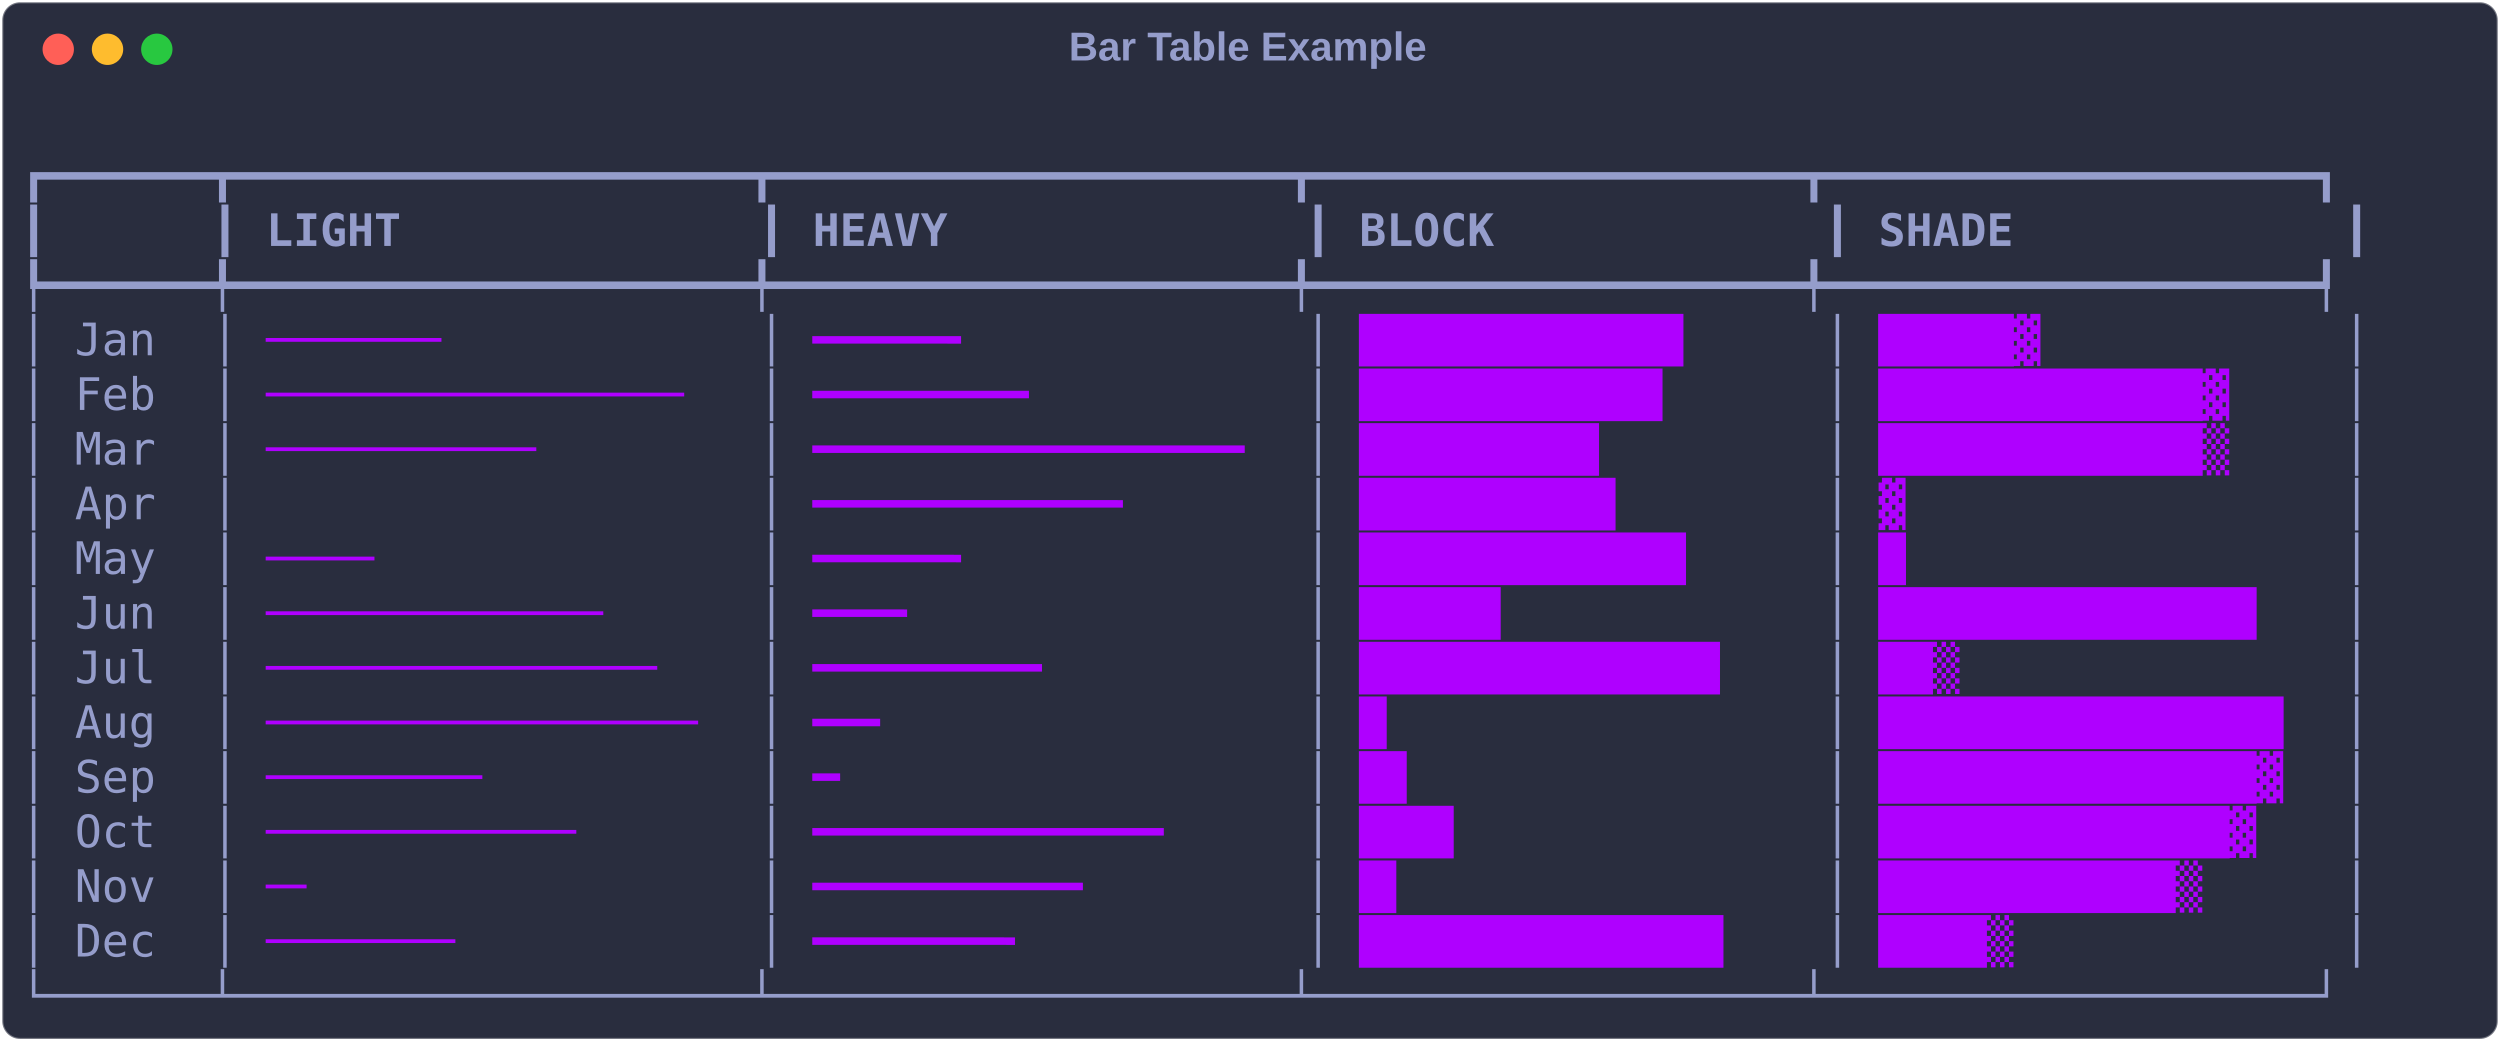
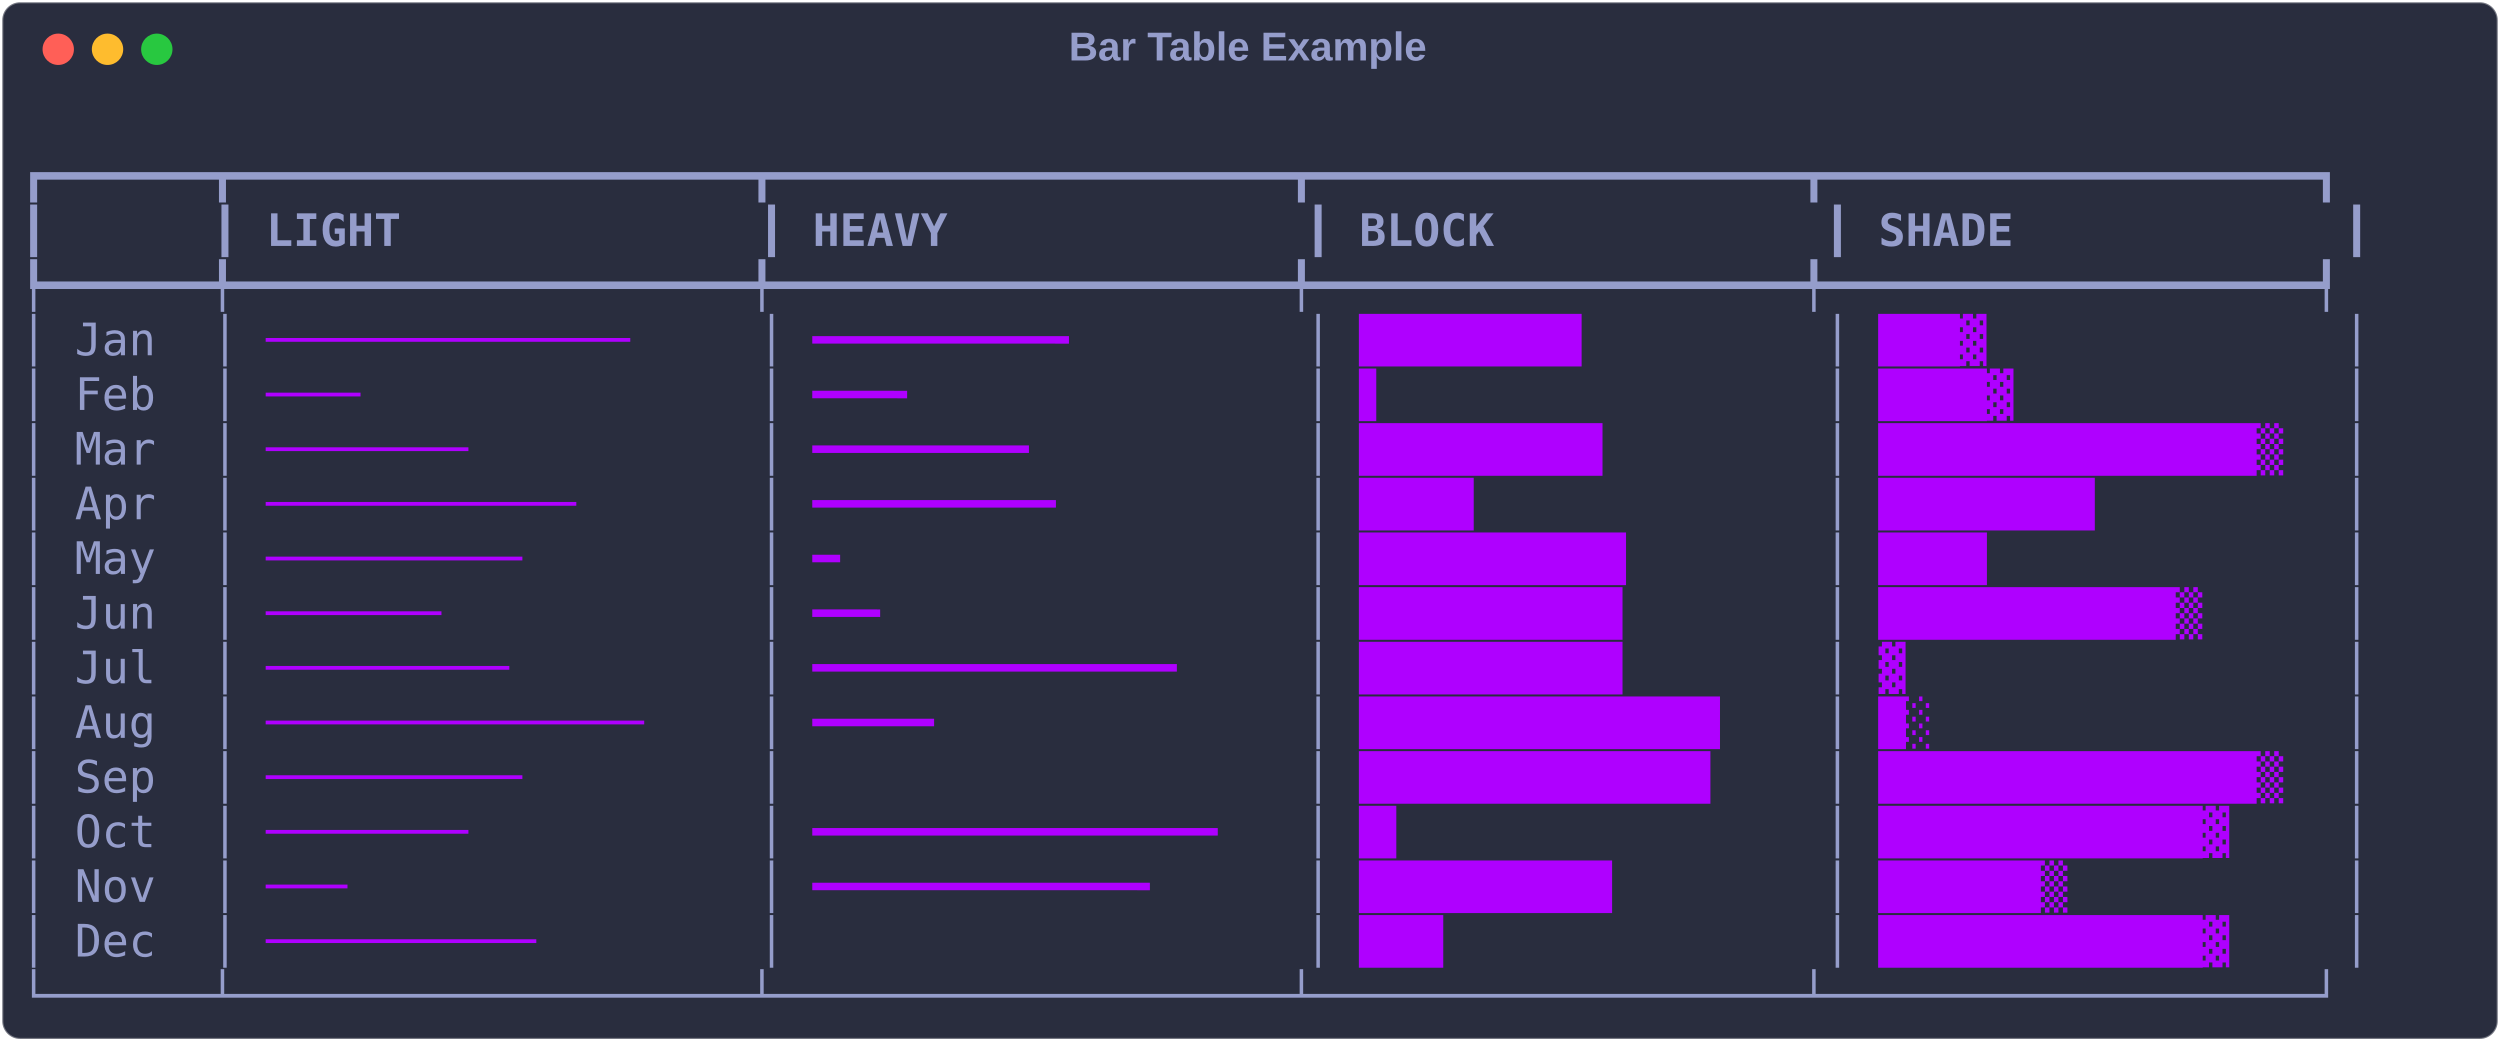
<svg xmlns="http://www.w3.org/2000/svg" class="rich-terminal" viewBox="0 0 1116 464.8">
  <style>

    @font-face {
        font-family: "Fira Code";
        src: local("FiraCode-Regular"),
                url("https://cdnjs.cloudflare.com/ajax/libs/firacode/6.2.0/woff2/FiraCode-Regular.woff2") format("woff2"),
                url("https://cdnjs.cloudflare.com/ajax/libs/firacode/6.2.0/woff/FiraCode-Regular.woff") format("woff");
        font-style: normal;
        font-weight: 400;
    }
    @font-face {
        font-family: "Fira Code";
        src: local("FiraCode-Bold"),
                url("https://cdnjs.cloudflare.com/ajax/libs/firacode/6.2.0/woff2/FiraCode-Bold.woff2") format("woff2"),
                url("https://cdnjs.cloudflare.com/ajax/libs/firacode/6.2.0/woff/FiraCode-Bold.woff") format("woff");
        font-style: bold;
        font-weight: 700;
    }

-     .terminal-1097266383-matrix {
+     .terminal-1810873680-matrix {
        font-family: Fira Code, monospace;
        font-size: 20px;
        line-height: 24.4px;
        font-variant-east-asian: full-width;
    }

-     .terminal-1097266383-title {
+     .terminal-1810873680-title {
        font-size: 18px;
        font-weight: bold;
        font-family: arial;
    }

-     .terminal-1097266383-r1 { fill: #959dcb }
- .terminal-1097266383-r2 { fill: #959dcb;font-weight: bold }
- .terminal-1097266383-r3 { fill: #af00ff }
+     .terminal-1810873680-r1 { fill: #959dcb }
+ .terminal-1810873680-r2 { fill: #959dcb;font-weight: bold }
+ .terminal-1810873680-r3 { fill: #af00ff }
    </style>
  <defs>
-     <clipPath id="terminal-1097266383-clip-terminal">
+     <clipPath id="terminal-1810873680-clip-terminal">
      <rect x="0" y="0" width="1097.0" height="413.8" />
    </clipPath>
-     <clipPath id="terminal-1097266383-line-0">
+     <clipPath id="terminal-1810873680-line-0">
      <rect x="0" y="1.5" width="1098" height="24.65" />
    </clipPath>
-     <clipPath id="terminal-1097266383-line-1">
+     <clipPath id="terminal-1810873680-line-1">
      <rect x="0" y="25.9" width="1098" height="24.65" />
    </clipPath>
-     <clipPath id="terminal-1097266383-line-2">
+     <clipPath id="terminal-1810873680-line-2">
      <rect x="0" y="50.3" width="1098" height="24.65" />
    </clipPath>
-     <clipPath id="terminal-1097266383-line-3">
+     <clipPath id="terminal-1810873680-line-3">
      <rect x="0" y="74.7" width="1098" height="24.65" />
    </clipPath>
-     <clipPath id="terminal-1097266383-line-4">
+     <clipPath id="terminal-1810873680-line-4">
      <rect x="0" y="99.1" width="1098" height="24.65" />
    </clipPath>
-     <clipPath id="terminal-1097266383-line-5">
+     <clipPath id="terminal-1810873680-line-5">
      <rect x="0" y="123.5" width="1098" height="24.65" />
    </clipPath>
-     <clipPath id="terminal-1097266383-line-6">
+     <clipPath id="terminal-1810873680-line-6">
      <rect x="0" y="147.9" width="1098" height="24.65" />
    </clipPath>
-     <clipPath id="terminal-1097266383-line-7">
+     <clipPath id="terminal-1810873680-line-7">
      <rect x="0" y="172.3" width="1098" height="24.65" />
    </clipPath>
-     <clipPath id="terminal-1097266383-line-8">
+     <clipPath id="terminal-1810873680-line-8">
      <rect x="0" y="196.7" width="1098" height="24.65" />
    </clipPath>
-     <clipPath id="terminal-1097266383-line-9">
+     <clipPath id="terminal-1810873680-line-9">
      <rect x="0" y="221.1" width="1098" height="24.65" />
    </clipPath>
-     <clipPath id="terminal-1097266383-line-10">
+     <clipPath id="terminal-1810873680-line-10">
      <rect x="0" y="245.5" width="1098" height="24.65" />
    </clipPath>
-     <clipPath id="terminal-1097266383-line-11">
+     <clipPath id="terminal-1810873680-line-11">
      <rect x="0" y="269.9" width="1098" height="24.65" />
    </clipPath>
-     <clipPath id="terminal-1097266383-line-12">
+     <clipPath id="terminal-1810873680-line-12">
      <rect x="0" y="294.3" width="1098" height="24.65" />
    </clipPath>
-     <clipPath id="terminal-1097266383-line-13">
+     <clipPath id="terminal-1810873680-line-13">
      <rect x="0" y="318.7" width="1098" height="24.65" />
    </clipPath>
-     <clipPath id="terminal-1097266383-line-14">
+     <clipPath id="terminal-1810873680-line-14">
      <rect x="0" y="343.1" width="1098" height="24.65" />
    </clipPath>
-     <clipPath id="terminal-1097266383-line-15">
+     <clipPath id="terminal-1810873680-line-15">
      <rect x="0" y="367.5" width="1098" height="24.65" />
    </clipPath>
  </defs>
  <rect fill="#292d3e" stroke="rgba(255,255,255,0.35)" stroke-width="1" x="1" y="1" width="1114" height="462.8" rx="8" />
-   <text class="terminal-1097266383-title" fill="#959dcb" text-anchor="middle" x="557" y="27">Bar Table Example</text>
+   <text class="terminal-1810873680-title" fill="#959dcb" text-anchor="middle" x="557" y="27">Bar Table Example</text>
  <g transform="translate(26,22)">
    <circle cx="0" cy="0" r="7" fill="#ff5f57" />
    <circle cx="22" cy="0" r="7" fill="#febc2e" />
    <circle cx="44" cy="0" r="7" fill="#28c840" />
  </g>
-   <g transform="translate(9, 41)" clip-path="url(#terminal-1097266383-clip-terminal)">
-     <g class="terminal-1097266383-matrix">
-       <text class="terminal-1097266383-r1" x="1098" y="20" textLength="12.2" clip-path="url(#terminal-1097266383-line-0)">
- </text>
-       <text class="terminal-1097266383-r1" x="0" y="44.4" textLength="1049.2" clip-path="url(#terminal-1097266383-line-1)">┏━━━━━━┳━━━━━━━━━━━━━━━━━━━┳━━━━━━━━━━━━━━━━━━━┳━━━━━━━━━━━━━━━━━━┳━━━━━━━━━━━━━━━━━━┓</text>
-       <text class="terminal-1097266383-r1" x="1098" y="44.4" textLength="12.2" clip-path="url(#terminal-1097266383-line-1)">
- </text>
-       <text class="terminal-1097266383-r1" x="0" y="68.8" textLength="12.2" clip-path="url(#terminal-1097266383-line-2)">┃</text>
-       <text class="terminal-1097266383-r1" x="85.4" y="68.8" textLength="12.2" clip-path="url(#terminal-1097266383-line-2)">┃</text>
-       <text class="terminal-1097266383-r2" x="109.8" y="68.8" textLength="207.4" clip-path="url(#terminal-1097266383-line-2)">LIGHT            </text>
-       <text class="terminal-1097266383-r1" x="329.4" y="68.8" textLength="12.2" clip-path="url(#terminal-1097266383-line-2)">┃</text>
-       <text class="terminal-1097266383-r2" x="353.8" y="68.8" textLength="207.4" clip-path="url(#terminal-1097266383-line-2)">HEAVY            </text>
-       <text class="terminal-1097266383-r1" x="573.4" y="68.8" textLength="12.2" clip-path="url(#terminal-1097266383-line-2)">┃</text>
-       <text class="terminal-1097266383-r2" x="597.8" y="68.8" textLength="195.2" clip-path="url(#terminal-1097266383-line-2)">BLOCK           </text>
-       <text class="terminal-1097266383-r1" x="805.2" y="68.8" textLength="12.2" clip-path="url(#terminal-1097266383-line-2)">┃</text>
-       <text class="terminal-1097266383-r2" x="829.6" y="68.8" textLength="195.2" clip-path="url(#terminal-1097266383-line-2)">SHADE           </text>
-       <text class="terminal-1097266383-r1" x="1037" y="68.8" textLength="12.2" clip-path="url(#terminal-1097266383-line-2)">┃</text>
-       <text class="terminal-1097266383-r1" x="1098" y="68.8" textLength="12.2" clip-path="url(#terminal-1097266383-line-2)">
- </text>
-       <text class="terminal-1097266383-r1" x="0" y="93.2" textLength="1049.2" clip-path="url(#terminal-1097266383-line-3)">┡━━━━━━╇━━━━━━━━━━━━━━━━━━━╇━━━━━━━━━━━━━━━━━━━╇━━━━━━━━━━━━━━━━━━╇━━━━━━━━━━━━━━━━━━┩</text>
-       <text class="terminal-1097266383-r1" x="1098" y="93.2" textLength="12.2" clip-path="url(#terminal-1097266383-line-3)">
- </text>
-       <text class="terminal-1097266383-r1" x="0" y="117.6" textLength="12.2" clip-path="url(#terminal-1097266383-line-4)">│</text>
-       <text class="terminal-1097266383-r1" x="24.4" y="117.6" textLength="48.8" clip-path="url(#terminal-1097266383-line-4)">Jan </text>
-       <text class="terminal-1097266383-r1" x="85.4" y="117.6" textLength="12.2" clip-path="url(#terminal-1097266383-line-4)">│</text>
-       <text class="terminal-1097266383-r3" x="109.8" y="117.6" textLength="195.2" clip-path="url(#terminal-1097266383-line-4)">──────╴         </text>
-       <text class="terminal-1097266383-r1" x="329.4" y="117.6" textLength="12.2" clip-path="url(#terminal-1097266383-line-4)">│</text>
-       <text class="terminal-1097266383-r3" x="353.8" y="117.6" textLength="195.2" clip-path="url(#terminal-1097266383-line-4)">━━━━━╸          </text>
-       <text class="terminal-1097266383-r1" x="573.4" y="117.6" textLength="12.2" clip-path="url(#terminal-1097266383-line-4)">│</text>
-       <text class="terminal-1097266383-r3" x="597.8" y="117.6" textLength="195.2" clip-path="url(#terminal-1097266383-line-4)">████████████    </text>
-       <text class="terminal-1097266383-r1" x="805.2" y="117.6" textLength="12.2" clip-path="url(#terminal-1097266383-line-4)">│</text>
-       <text class="terminal-1097266383-r3" x="829.6" y="117.6" textLength="195.2" clip-path="url(#terminal-1097266383-line-4)">█████▓          </text>
-       <text class="terminal-1097266383-r1" x="1037" y="117.6" textLength="12.2" clip-path="url(#terminal-1097266383-line-4)">│</text>
-       <text class="terminal-1097266383-r1" x="1098" y="117.6" textLength="12.2" clip-path="url(#terminal-1097266383-line-4)">
- </text>
-       <text class="terminal-1097266383-r1" x="0" y="142" textLength="12.2" clip-path="url(#terminal-1097266383-line-5)">│</text>
-       <text class="terminal-1097266383-r1" x="24.4" y="142" textLength="48.8" clip-path="url(#terminal-1097266383-line-5)">Feb </text>
-       <text class="terminal-1097266383-r1" x="85.4" y="142" textLength="12.2" clip-path="url(#terminal-1097266383-line-5)">│</text>
-       <text class="terminal-1097266383-r3" x="109.8" y="142" textLength="195.2" clip-path="url(#terminal-1097266383-line-5)">───────────────╴</text>
-       <text class="terminal-1097266383-r1" x="329.4" y="142" textLength="12.2" clip-path="url(#terminal-1097266383-line-5)">│</text>
-       <text class="terminal-1097266383-r3" x="353.8" y="142" textLength="195.2" clip-path="url(#terminal-1097266383-line-5)">━━━━━━━━        </text>
-       <text class="terminal-1097266383-r1" x="573.4" y="142" textLength="12.2" clip-path="url(#terminal-1097266383-line-5)">│</text>
-       <text class="terminal-1097266383-r3" x="597.8" y="142" textLength="195.2" clip-path="url(#terminal-1097266383-line-5)">███████████▎    </text>
-       <text class="terminal-1097266383-r1" x="805.2" y="142" textLength="12.2" clip-path="url(#terminal-1097266383-line-5)">│</text>
-       <text class="terminal-1097266383-r3" x="829.6" y="142" textLength="195.2" clip-path="url(#terminal-1097266383-line-5)">████████████▓   </text>
-       <text class="terminal-1097266383-r1" x="1037" y="142" textLength="12.2" clip-path="url(#terminal-1097266383-line-5)">│</text>
-       <text class="terminal-1097266383-r1" x="1098" y="142" textLength="12.2" clip-path="url(#terminal-1097266383-line-5)">
- </text>
-       <text class="terminal-1097266383-r1" x="0" y="166.4" textLength="12.2" clip-path="url(#terminal-1097266383-line-6)">│</text>
-       <text class="terminal-1097266383-r1" x="24.4" y="166.4" textLength="48.8" clip-path="url(#terminal-1097266383-line-6)">Mar </text>
-       <text class="terminal-1097266383-r1" x="85.4" y="166.4" textLength="12.2" clip-path="url(#terminal-1097266383-line-6)">│</text>
-       <text class="terminal-1097266383-r3" x="109.8" y="166.4" textLength="195.2" clip-path="url(#terminal-1097266383-line-6)">──────────      </text>
-       <text class="terminal-1097266383-r1" x="329.4" y="166.4" textLength="12.2" clip-path="url(#terminal-1097266383-line-6)">│</text>
-       <text class="terminal-1097266383-r3" x="353.8" y="166.4" textLength="195.2" clip-path="url(#terminal-1097266383-line-6)">━━━━━━━━━━━━━━━━</text>
-       <text class="terminal-1097266383-r1" x="573.4" y="166.4" textLength="12.2" clip-path="url(#terminal-1097266383-line-6)">│</text>
-       <text class="terminal-1097266383-r3" x="597.8" y="166.4" textLength="195.2" clip-path="url(#terminal-1097266383-line-6)">████████▉       </text>
-       <text class="terminal-1097266383-r1" x="805.2" y="166.4" textLength="12.2" clip-path="url(#terminal-1097266383-line-6)">│</text>
-       <text class="terminal-1097266383-r3" x="829.6" y="166.4" textLength="195.2" clip-path="url(#terminal-1097266383-line-6)">████████████▒   </text>
-       <text class="terminal-1097266383-r1" x="1037" y="166.4" textLength="12.2" clip-path="url(#terminal-1097266383-line-6)">│</text>
-       <text class="terminal-1097266383-r1" x="1098" y="166.4" textLength="12.2" clip-path="url(#terminal-1097266383-line-6)">
- </text>
-       <text class="terminal-1097266383-r1" x="0" y="190.8" textLength="12.2" clip-path="url(#terminal-1097266383-line-7)">│</text>
-       <text class="terminal-1097266383-r1" x="24.4" y="190.8" textLength="48.8" clip-path="url(#terminal-1097266383-line-7)">Apr </text>
-       <text class="terminal-1097266383-r1" x="85.4" y="190.8" textLength="12.2" clip-path="url(#terminal-1097266383-line-7)">│</text>
-       <text class="terminal-1097266383-r1" x="329.4" y="190.8" textLength="12.2" clip-path="url(#terminal-1097266383-line-7)">│</text>
-       <text class="terminal-1097266383-r3" x="353.8" y="190.8" textLength="195.2" clip-path="url(#terminal-1097266383-line-7)">━━━━━━━━━━━╸    </text>
-       <text class="terminal-1097266383-r1" x="573.4" y="190.8" textLength="12.2" clip-path="url(#terminal-1097266383-line-7)">│</text>
-       <text class="terminal-1097266383-r3" x="597.8" y="190.8" textLength="195.2" clip-path="url(#terminal-1097266383-line-7)">█████████▌      </text>
-       <text class="terminal-1097266383-r1" x="805.2" y="190.8" textLength="12.2" clip-path="url(#terminal-1097266383-line-7)">│</text>
-       <text class="terminal-1097266383-r3" x="829.6" y="190.8" textLength="195.2" clip-path="url(#terminal-1097266383-line-7)">▓               </text>
-       <text class="terminal-1097266383-r1" x="1037" y="190.8" textLength="12.2" clip-path="url(#terminal-1097266383-line-7)">│</text>
-       <text class="terminal-1097266383-r1" x="1098" y="190.8" textLength="12.2" clip-path="url(#terminal-1097266383-line-7)">
- </text>
-       <text class="terminal-1097266383-r1" x="0" y="215.2" textLength="12.2" clip-path="url(#terminal-1097266383-line-8)">│</text>
-       <text class="terminal-1097266383-r1" x="24.4" y="215.2" textLength="48.8" clip-path="url(#terminal-1097266383-line-8)">May </text>
-       <text class="terminal-1097266383-r1" x="85.4" y="215.2" textLength="12.2" clip-path="url(#terminal-1097266383-line-8)">│</text>
-       <text class="terminal-1097266383-r3" x="109.8" y="215.2" textLength="195.2" clip-path="url(#terminal-1097266383-line-8)">────            </text>
-       <text class="terminal-1097266383-r1" x="329.4" y="215.2" textLength="12.2" clip-path="url(#terminal-1097266383-line-8)">│</text>
-       <text class="terminal-1097266383-r3" x="353.8" y="215.2" textLength="195.2" clip-path="url(#terminal-1097266383-line-8)">━━━━━╸          </text>
-       <text class="terminal-1097266383-r1" x="573.4" y="215.2" textLength="12.2" clip-path="url(#terminal-1097266383-line-8)">│</text>
-       <text class="terminal-1097266383-r3" x="597.8" y="215.2" textLength="195.2" clip-path="url(#terminal-1097266383-line-8)">████████████▏   </text>
-       <text class="terminal-1097266383-r1" x="805.2" y="215.2" textLength="12.2" clip-path="url(#terminal-1097266383-line-8)">│</text>
-       <text class="terminal-1097266383-r3" x="829.6" y="215.2" textLength="195.2" clip-path="url(#terminal-1097266383-line-8)">█               </text>
-       <text class="terminal-1097266383-r1" x="1037" y="215.2" textLength="12.2" clip-path="url(#terminal-1097266383-line-8)">│</text>
-       <text class="terminal-1097266383-r1" x="1098" y="215.2" textLength="12.2" clip-path="url(#terminal-1097266383-line-8)">
- </text>
-       <text class="terminal-1097266383-r1" x="0" y="239.6" textLength="12.2" clip-path="url(#terminal-1097266383-line-9)">│</text>
-       <text class="terminal-1097266383-r1" x="24.4" y="239.6" textLength="48.8" clip-path="url(#terminal-1097266383-line-9)">Jun </text>
-       <text class="terminal-1097266383-r1" x="85.4" y="239.6" textLength="12.2" clip-path="url(#terminal-1097266383-line-9)">│</text>
-       <text class="terminal-1097266383-r3" x="109.8" y="239.6" textLength="195.2" clip-path="url(#terminal-1097266383-line-9)">────────────╴   </text>
-       <text class="terminal-1097266383-r1" x="329.4" y="239.6" textLength="12.2" clip-path="url(#terminal-1097266383-line-9)">│</text>
-       <text class="terminal-1097266383-r3" x="353.8" y="239.6" textLength="195.2" clip-path="url(#terminal-1097266383-line-9)">━━━╸            </text>
-       <text class="terminal-1097266383-r1" x="573.4" y="239.6" textLength="12.2" clip-path="url(#terminal-1097266383-line-9)">│</text>
-       <text class="terminal-1097266383-r3" x="597.8" y="239.6" textLength="195.2" clip-path="url(#terminal-1097266383-line-9)">█████▎          </text>
-       <text class="terminal-1097266383-r1" x="805.2" y="239.6" textLength="12.2" clip-path="url(#terminal-1097266383-line-9)">│</text>
-       <text class="terminal-1097266383-r3" x="829.6" y="239.6" textLength="195.2" clip-path="url(#terminal-1097266383-line-9)">██████████████  </text>
-       <text class="terminal-1097266383-r1" x="1037" y="239.6" textLength="12.2" clip-path="url(#terminal-1097266383-line-9)">│</text>
-       <text class="terminal-1097266383-r1" x="1098" y="239.6" textLength="12.2" clip-path="url(#terminal-1097266383-line-9)">
- </text>
-       <text class="terminal-1097266383-r1" x="0" y="264" textLength="12.2" clip-path="url(#terminal-1097266383-line-10)">│</text>
-       <text class="terminal-1097266383-r1" x="24.4" y="264" textLength="48.8" clip-path="url(#terminal-1097266383-line-10)">Jul </text>
-       <text class="terminal-1097266383-r1" x="85.4" y="264" textLength="12.2" clip-path="url(#terminal-1097266383-line-10)">│</text>
-       <text class="terminal-1097266383-r3" x="109.8" y="264" textLength="195.2" clip-path="url(#terminal-1097266383-line-10)">──────────────╴ </text>
-       <text class="terminal-1097266383-r1" x="329.4" y="264" textLength="12.2" clip-path="url(#terminal-1097266383-line-10)">│</text>
-       <text class="terminal-1097266383-r3" x="353.8" y="264" textLength="195.2" clip-path="url(#terminal-1097266383-line-10)">━━━━━━━━╸       </text>
-       <text class="terminal-1097266383-r1" x="573.4" y="264" textLength="12.2" clip-path="url(#terminal-1097266383-line-10)">│</text>
-       <text class="terminal-1097266383-r3" x="597.8" y="264" textLength="195.2" clip-path="url(#terminal-1097266383-line-10)">█████████████▍  </text>
-       <text class="terminal-1097266383-r1" x="805.2" y="264" textLength="12.2" clip-path="url(#terminal-1097266383-line-10)">│</text>
-       <text class="terminal-1097266383-r3" x="829.6" y="264" textLength="195.2" clip-path="url(#terminal-1097266383-line-10)">██▒             </text>
-       <text class="terminal-1097266383-r1" x="1037" y="264" textLength="12.2" clip-path="url(#terminal-1097266383-line-10)">│</text>
-       <text class="terminal-1097266383-r1" x="1098" y="264" textLength="12.2" clip-path="url(#terminal-1097266383-line-10)">
- </text>
-       <text class="terminal-1097266383-r1" x="0" y="288.4" textLength="12.2" clip-path="url(#terminal-1097266383-line-11)">│</text>
-       <text class="terminal-1097266383-r1" x="24.4" y="288.4" textLength="48.8" clip-path="url(#terminal-1097266383-line-11)">Aug </text>
-       <text class="terminal-1097266383-r1" x="85.4" y="288.4" textLength="12.2" clip-path="url(#terminal-1097266383-line-11)">│</text>
-       <text class="terminal-1097266383-r3" x="109.8" y="288.4" textLength="195.2" clip-path="url(#terminal-1097266383-line-11)">────────────────</text>
-       <text class="terminal-1097266383-r1" x="329.4" y="288.4" textLength="12.2" clip-path="url(#terminal-1097266383-line-11)">│</text>
-       <text class="terminal-1097266383-r3" x="353.8" y="288.4" textLength="195.2" clip-path="url(#terminal-1097266383-line-11)">━━╸             </text>
-       <text class="terminal-1097266383-r1" x="573.4" y="288.4" textLength="12.2" clip-path="url(#terminal-1097266383-line-11)">│</text>
-       <text class="terminal-1097266383-r3" x="597.8" y="288.4" textLength="195.2" clip-path="url(#terminal-1097266383-line-11)">█               </text>
-       <text class="terminal-1097266383-r1" x="805.2" y="288.4" textLength="12.2" clip-path="url(#terminal-1097266383-line-11)">│</text>
-       <text class="terminal-1097266383-r3" x="829.6" y="288.4" textLength="195.2" clip-path="url(#terminal-1097266383-line-11)">███████████████ </text>
-       <text class="terminal-1097266383-r1" x="1037" y="288.4" textLength="12.2" clip-path="url(#terminal-1097266383-line-11)">│</text>
-       <text class="terminal-1097266383-r1" x="1098" y="288.4" textLength="12.2" clip-path="url(#terminal-1097266383-line-11)">
- </text>
-       <text class="terminal-1097266383-r1" x="0" y="312.8" textLength="12.2" clip-path="url(#terminal-1097266383-line-12)">│</text>
-       <text class="terminal-1097266383-r1" x="24.4" y="312.8" textLength="48.8" clip-path="url(#terminal-1097266383-line-12)">Sep </text>
-       <text class="terminal-1097266383-r1" x="85.4" y="312.8" textLength="12.2" clip-path="url(#terminal-1097266383-line-12)">│</text>
-       <text class="terminal-1097266383-r3" x="109.8" y="312.8" textLength="195.2" clip-path="url(#terminal-1097266383-line-12)">────────        </text>
-       <text class="terminal-1097266383-r1" x="329.4" y="312.8" textLength="12.2" clip-path="url(#terminal-1097266383-line-12)">│</text>
-       <text class="terminal-1097266383-r3" x="353.8" y="312.8" textLength="195.2" clip-path="url(#terminal-1097266383-line-12)">━               </text>
-       <text class="terminal-1097266383-r1" x="573.4" y="312.8" textLength="12.2" clip-path="url(#terminal-1097266383-line-12)">│</text>
-       <text class="terminal-1097266383-r3" x="597.8" y="312.8" textLength="195.2" clip-path="url(#terminal-1097266383-line-12)">█▊              </text>
-       <text class="terminal-1097266383-r1" x="805.2" y="312.8" textLength="12.2" clip-path="url(#terminal-1097266383-line-12)">│</text>
-       <text class="terminal-1097266383-r3" x="829.6" y="312.8" textLength="195.2" clip-path="url(#terminal-1097266383-line-12)">██████████████▓ </text>
-       <text class="terminal-1097266383-r1" x="1037" y="312.8" textLength="12.2" clip-path="url(#terminal-1097266383-line-12)">│</text>
-       <text class="terminal-1097266383-r1" x="1098" y="312.8" textLength="12.2" clip-path="url(#terminal-1097266383-line-12)">
- </text>
-       <text class="terminal-1097266383-r1" x="0" y="337.2" textLength="12.2" clip-path="url(#terminal-1097266383-line-13)">│</text>
-       <text class="terminal-1097266383-r1" x="24.4" y="337.2" textLength="48.8" clip-path="url(#terminal-1097266383-line-13)">Oct </text>
-       <text class="terminal-1097266383-r1" x="85.4" y="337.2" textLength="12.2" clip-path="url(#terminal-1097266383-line-13)">│</text>
-       <text class="terminal-1097266383-r3" x="109.8" y="337.2" textLength="195.2" clip-path="url(#terminal-1097266383-line-13)">───────────╴    </text>
-       <text class="terminal-1097266383-r1" x="329.4" y="337.2" textLength="12.2" clip-path="url(#terminal-1097266383-line-13)">│</text>
-       <text class="terminal-1097266383-r3" x="353.8" y="337.2" textLength="195.2" clip-path="url(#terminal-1097266383-line-13)">━━━━━━━━━━━━━   </text>
-       <text class="terminal-1097266383-r1" x="573.4" y="337.2" textLength="12.2" clip-path="url(#terminal-1097266383-line-13)">│</text>
-       <text class="terminal-1097266383-r3" x="597.8" y="337.2" textLength="195.2" clip-path="url(#terminal-1097266383-line-13)">███▌            </text>
-       <text class="terminal-1097266383-r1" x="805.2" y="337.2" textLength="12.2" clip-path="url(#terminal-1097266383-line-13)">│</text>
-       <text class="terminal-1097266383-r3" x="829.6" y="337.2" textLength="195.2" clip-path="url(#terminal-1097266383-line-13)">█████████████▓  </text>
-       <text class="terminal-1097266383-r1" x="1037" y="337.2" textLength="12.2" clip-path="url(#terminal-1097266383-line-13)">│</text>
-       <text class="terminal-1097266383-r1" x="1098" y="337.2" textLength="12.2" clip-path="url(#terminal-1097266383-line-13)">
- </text>
-       <text class="terminal-1097266383-r1" x="0" y="361.6" textLength="12.2" clip-path="url(#terminal-1097266383-line-14)">│</text>
-       <text class="terminal-1097266383-r1" x="24.4" y="361.6" textLength="48.8" clip-path="url(#terminal-1097266383-line-14)">Nov </text>
-       <text class="terminal-1097266383-r1" x="85.4" y="361.6" textLength="12.2" clip-path="url(#terminal-1097266383-line-14)">│</text>
-       <text class="terminal-1097266383-r3" x="109.8" y="361.6" textLength="195.2" clip-path="url(#terminal-1097266383-line-14)">─╴              </text>
-       <text class="terminal-1097266383-r1" x="329.4" y="361.6" textLength="12.2" clip-path="url(#terminal-1097266383-line-14)">│</text>
-       <text class="terminal-1097266383-r3" x="353.8" y="361.6" textLength="195.2" clip-path="url(#terminal-1097266383-line-14)">━━━━━━━━━━      </text>
-       <text class="terminal-1097266383-r1" x="573.4" y="361.6" textLength="12.2" clip-path="url(#terminal-1097266383-line-14)">│</text>
-       <text class="terminal-1097266383-r3" x="597.8" y="361.6" textLength="195.2" clip-path="url(#terminal-1097266383-line-14)">█▍              </text>
-       <text class="terminal-1097266383-r1" x="805.2" y="361.6" textLength="12.2" clip-path="url(#terminal-1097266383-line-14)">│</text>
-       <text class="terminal-1097266383-r3" x="829.6" y="361.6" textLength="195.2" clip-path="url(#terminal-1097266383-line-14)">███████████▒    </text>
-       <text class="terminal-1097266383-r1" x="1037" y="361.6" textLength="12.2" clip-path="url(#terminal-1097266383-line-14)">│</text>
-       <text class="terminal-1097266383-r1" x="1098" y="361.6" textLength="12.2" clip-path="url(#terminal-1097266383-line-14)">
- </text>
-       <text class="terminal-1097266383-r1" x="0" y="386" textLength="12.2" clip-path="url(#terminal-1097266383-line-15)">│</text>
-       <text class="terminal-1097266383-r1" x="24.4" y="386" textLength="48.8" clip-path="url(#terminal-1097266383-line-15)">Dec </text>
-       <text class="terminal-1097266383-r1" x="85.4" y="386" textLength="12.2" clip-path="url(#terminal-1097266383-line-15)">│</text>
-       <text class="terminal-1097266383-r3" x="109.8" y="386" textLength="195.2" clip-path="url(#terminal-1097266383-line-15)">───────         </text>
-       <text class="terminal-1097266383-r1" x="329.4" y="386" textLength="12.2" clip-path="url(#terminal-1097266383-line-15)">│</text>
-       <text class="terminal-1097266383-r3" x="353.8" y="386" textLength="195.2" clip-path="url(#terminal-1097266383-line-15)">━━━━━━━╸        </text>
-       <text class="terminal-1097266383-r1" x="573.4" y="386" textLength="12.2" clip-path="url(#terminal-1097266383-line-15)">│</text>
-       <text class="terminal-1097266383-r3" x="597.8" y="386" textLength="195.2" clip-path="url(#terminal-1097266383-line-15)">█████████████▌  </text>
-       <text class="terminal-1097266383-r1" x="805.2" y="386" textLength="12.2" clip-path="url(#terminal-1097266383-line-15)">│</text>
-       <text class="terminal-1097266383-r3" x="829.6" y="386" textLength="195.2" clip-path="url(#terminal-1097266383-line-15)">████▒           </text>
-       <text class="terminal-1097266383-r1" x="1037" y="386" textLength="12.2" clip-path="url(#terminal-1097266383-line-15)">│</text>
-       <text class="terminal-1097266383-r1" x="1098" y="386" textLength="12.2" clip-path="url(#terminal-1097266383-line-15)">
- </text>
-       <text class="terminal-1097266383-r1" x="0" y="410.4" textLength="1049.2" clip-path="url(#terminal-1097266383-line-16)">└──────┴───────────────────┴───────────────────┴──────────────────┴──────────────────┘</text>
-       <text class="terminal-1097266383-r1" x="1098" y="410.4" textLength="12.2" clip-path="url(#terminal-1097266383-line-16)">
+   <g transform="translate(9, 41)" clip-path="url(#terminal-1810873680-clip-terminal)">
+     <g class="terminal-1810873680-matrix">
+       <text class="terminal-1810873680-r1" x="1098" y="20" textLength="12.2" clip-path="url(#terminal-1810873680-line-0)">
+ </text>
+       <text class="terminal-1810873680-r1" x="0" y="44.4" textLength="1049.2" clip-path="url(#terminal-1810873680-line-1)">┏━━━━━━┳━━━━━━━━━━━━━━━━━━━┳━━━━━━━━━━━━━━━━━━━┳━━━━━━━━━━━━━━━━━━┳━━━━━━━━━━━━━━━━━━┓</text>
+       <text class="terminal-1810873680-r1" x="1098" y="44.4" textLength="12.2" clip-path="url(#terminal-1810873680-line-1)">
+ </text>
+       <text class="terminal-1810873680-r1" x="0" y="68.8" textLength="12.2" clip-path="url(#terminal-1810873680-line-2)">┃</text>
+       <text class="terminal-1810873680-r1" x="85.4" y="68.8" textLength="12.2" clip-path="url(#terminal-1810873680-line-2)">┃</text>
+       <text class="terminal-1810873680-r2" x="109.8" y="68.8" textLength="207.4" clip-path="url(#terminal-1810873680-line-2)">LIGHT            </text>
+       <text class="terminal-1810873680-r1" x="329.4" y="68.8" textLength="12.2" clip-path="url(#terminal-1810873680-line-2)">┃</text>
+       <text class="terminal-1810873680-r2" x="353.8" y="68.8" textLength="207.4" clip-path="url(#terminal-1810873680-line-2)">HEAVY            </text>
+       <text class="terminal-1810873680-r1" x="573.4" y="68.8" textLength="12.2" clip-path="url(#terminal-1810873680-line-2)">┃</text>
+       <text class="terminal-1810873680-r2" x="597.8" y="68.8" textLength="195.2" clip-path="url(#terminal-1810873680-line-2)">BLOCK           </text>
+       <text class="terminal-1810873680-r1" x="805.2" y="68.8" textLength="12.2" clip-path="url(#terminal-1810873680-line-2)">┃</text>
+       <text class="terminal-1810873680-r2" x="829.6" y="68.8" textLength="195.2" clip-path="url(#terminal-1810873680-line-2)">SHADE           </text>
+       <text class="terminal-1810873680-r1" x="1037" y="68.8" textLength="12.2" clip-path="url(#terminal-1810873680-line-2)">┃</text>
+       <text class="terminal-1810873680-r1" x="1098" y="68.8" textLength="12.2" clip-path="url(#terminal-1810873680-line-2)">
+ </text>
+       <text class="terminal-1810873680-r1" x="0" y="93.2" textLength="1049.2" clip-path="url(#terminal-1810873680-line-3)">┡━━━━━━╇━━━━━━━━━━━━━━━━━━━╇━━━━━━━━━━━━━━━━━━━╇━━━━━━━━━━━━━━━━━━╇━━━━━━━━━━━━━━━━━━┩</text>
+       <text class="terminal-1810873680-r1" x="1098" y="93.2" textLength="12.2" clip-path="url(#terminal-1810873680-line-3)">
+ </text>
+       <text class="terminal-1810873680-r1" x="0" y="117.6" textLength="12.2" clip-path="url(#terminal-1810873680-line-4)">│</text>
+       <text class="terminal-1810873680-r1" x="24.4" y="117.6" textLength="48.8" clip-path="url(#terminal-1810873680-line-4)">Jan </text>
+       <text class="terminal-1810873680-r1" x="85.4" y="117.6" textLength="12.2" clip-path="url(#terminal-1810873680-line-4)">│</text>
+       <text class="terminal-1810873680-r3" x="109.8" y="117.6" textLength="195.2" clip-path="url(#terminal-1810873680-line-4)">─────────────╴  </text>
+       <text class="terminal-1810873680-r1" x="329.4" y="117.6" textLength="12.2" clip-path="url(#terminal-1810873680-line-4)">│</text>
+       <text class="terminal-1810873680-r3" x="353.8" y="117.6" textLength="195.2" clip-path="url(#terminal-1810873680-line-4)">━━━━━━━━━╸      </text>
+       <text class="terminal-1810873680-r1" x="573.4" y="117.6" textLength="12.2" clip-path="url(#terminal-1810873680-line-4)">│</text>
+       <text class="terminal-1810873680-r3" x="597.8" y="117.6" textLength="195.2" clip-path="url(#terminal-1810873680-line-4)">████████▎       </text>
+       <text class="terminal-1810873680-r1" x="805.2" y="117.6" textLength="12.2" clip-path="url(#terminal-1810873680-line-4)">│</text>
+       <text class="terminal-1810873680-r3" x="829.6" y="117.6" textLength="195.2" clip-path="url(#terminal-1810873680-line-4)">███▓            </text>
+       <text class="terminal-1810873680-r1" x="1037" y="117.6" textLength="12.2" clip-path="url(#terminal-1810873680-line-4)">│</text>
+       <text class="terminal-1810873680-r1" x="1098" y="117.6" textLength="12.2" clip-path="url(#terminal-1810873680-line-4)">
+ </text>
+       <text class="terminal-1810873680-r1" x="0" y="142" textLength="12.2" clip-path="url(#terminal-1810873680-line-5)">│</text>
+       <text class="terminal-1810873680-r1" x="24.4" y="142" textLength="48.8" clip-path="url(#terminal-1810873680-line-5)">Feb </text>
+       <text class="terminal-1810873680-r1" x="85.4" y="142" textLength="12.2" clip-path="url(#terminal-1810873680-line-5)">│</text>
+       <text class="terminal-1810873680-r3" x="109.8" y="142" textLength="195.2" clip-path="url(#terminal-1810873680-line-5)">───╴            </text>
+       <text class="terminal-1810873680-r1" x="329.4" y="142" textLength="12.2" clip-path="url(#terminal-1810873680-line-5)">│</text>
+       <text class="terminal-1810873680-r3" x="353.8" y="142" textLength="195.2" clip-path="url(#terminal-1810873680-line-5)">━━━╸            </text>
+       <text class="terminal-1810873680-r1" x="573.4" y="142" textLength="12.2" clip-path="url(#terminal-1810873680-line-5)">│</text>
+       <text class="terminal-1810873680-r3" x="597.8" y="142" textLength="195.2" clip-path="url(#terminal-1810873680-line-5)">▋               </text>
+       <text class="terminal-1810873680-r1" x="805.2" y="142" textLength="12.2" clip-path="url(#terminal-1810873680-line-5)">│</text>
+       <text class="terminal-1810873680-r3" x="829.6" y="142" textLength="195.2" clip-path="url(#terminal-1810873680-line-5)">████▓           </text>
+       <text class="terminal-1810873680-r1" x="1037" y="142" textLength="12.2" clip-path="url(#terminal-1810873680-line-5)">│</text>
+       <text class="terminal-1810873680-r1" x="1098" y="142" textLength="12.2" clip-path="url(#terminal-1810873680-line-5)">
+ </text>
+       <text class="terminal-1810873680-r1" x="0" y="166.4" textLength="12.2" clip-path="url(#terminal-1810873680-line-6)">│</text>
+       <text class="terminal-1810873680-r1" x="24.4" y="166.4" textLength="48.8" clip-path="url(#terminal-1810873680-line-6)">Mar </text>
+       <text class="terminal-1810873680-r1" x="85.4" y="166.4" textLength="12.2" clip-path="url(#terminal-1810873680-line-6)">│</text>
+       <text class="terminal-1810873680-r3" x="109.8" y="166.4" textLength="195.2" clip-path="url(#terminal-1810873680-line-6)">───────╴        </text>
+       <text class="terminal-1810873680-r1" x="329.4" y="166.4" textLength="12.2" clip-path="url(#terminal-1810873680-line-6)">│</text>
+       <text class="terminal-1810873680-r3" x="353.8" y="166.4" textLength="195.2" clip-path="url(#terminal-1810873680-line-6)">━━━━━━━━        </text>
+       <text class="terminal-1810873680-r1" x="573.4" y="166.4" textLength="12.2" clip-path="url(#terminal-1810873680-line-6)">│</text>
+       <text class="terminal-1810873680-r3" x="597.8" y="166.4" textLength="195.2" clip-path="url(#terminal-1810873680-line-6)">█████████       </text>
+       <text class="terminal-1810873680-r1" x="805.2" y="166.4" textLength="12.2" clip-path="url(#terminal-1810873680-line-6)">│</text>
+       <text class="terminal-1810873680-r3" x="829.6" y="166.4" textLength="195.2" clip-path="url(#terminal-1810873680-line-6)">██████████████▒ </text>
+       <text class="terminal-1810873680-r1" x="1037" y="166.4" textLength="12.2" clip-path="url(#terminal-1810873680-line-6)">│</text>
+       <text class="terminal-1810873680-r1" x="1098" y="166.4" textLength="12.2" clip-path="url(#terminal-1810873680-line-6)">
+ </text>
+       <text class="terminal-1810873680-r1" x="0" y="190.8" textLength="12.2" clip-path="url(#terminal-1810873680-line-7)">│</text>
+       <text class="terminal-1810873680-r1" x="24.4" y="190.8" textLength="48.8" clip-path="url(#terminal-1810873680-line-7)">Apr </text>
+       <text class="terminal-1810873680-r1" x="85.4" y="190.8" textLength="12.2" clip-path="url(#terminal-1810873680-line-7)">│</text>
+       <text class="terminal-1810873680-r3" x="109.8" y="190.8" textLength="195.2" clip-path="url(#terminal-1810873680-line-7)">───────────╴    </text>
+       <text class="terminal-1810873680-r1" x="329.4" y="190.8" textLength="12.2" clip-path="url(#terminal-1810873680-line-7)">│</text>
+       <text class="terminal-1810873680-r3" x="353.8" y="190.8" textLength="195.2" clip-path="url(#terminal-1810873680-line-7)">━━━━━━━━━       </text>
+       <text class="terminal-1810873680-r1" x="573.4" y="190.8" textLength="12.2" clip-path="url(#terminal-1810873680-line-7)">│</text>
+       <text class="terminal-1810873680-r3" x="597.8" y="190.8" textLength="195.2" clip-path="url(#terminal-1810873680-line-7)">████▎           </text>
+       <text class="terminal-1810873680-r1" x="805.2" y="190.8" textLength="12.2" clip-path="url(#terminal-1810873680-line-7)">│</text>
+       <text class="terminal-1810873680-r3" x="829.6" y="190.8" textLength="195.2" clip-path="url(#terminal-1810873680-line-7)">████████        </text>
+       <text class="terminal-1810873680-r1" x="1037" y="190.8" textLength="12.2" clip-path="url(#terminal-1810873680-line-7)">│</text>
+       <text class="terminal-1810873680-r1" x="1098" y="190.8" textLength="12.2" clip-path="url(#terminal-1810873680-line-7)">
+ </text>
+       <text class="terminal-1810873680-r1" x="0" y="215.2" textLength="12.2" clip-path="url(#terminal-1810873680-line-8)">│</text>
+       <text class="terminal-1810873680-r1" x="24.4" y="215.2" textLength="48.8" clip-path="url(#terminal-1810873680-line-8)">May </text>
+       <text class="terminal-1810873680-r1" x="85.4" y="215.2" textLength="12.2" clip-path="url(#terminal-1810873680-line-8)">│</text>
+       <text class="terminal-1810873680-r3" x="109.8" y="215.2" textLength="195.2" clip-path="url(#terminal-1810873680-line-8)">─────────╴      </text>
+       <text class="terminal-1810873680-r1" x="329.4" y="215.2" textLength="12.2" clip-path="url(#terminal-1810873680-line-8)">│</text>
+       <text class="terminal-1810873680-r3" x="353.8" y="215.2" textLength="195.2" clip-path="url(#terminal-1810873680-line-8)">━               </text>
+       <text class="terminal-1810873680-r1" x="573.4" y="215.2" textLength="12.2" clip-path="url(#terminal-1810873680-line-8)">│</text>
+       <text class="terminal-1810873680-r3" x="597.8" y="215.2" textLength="195.2" clip-path="url(#terminal-1810873680-line-8)">█████████▉      </text>
+       <text class="terminal-1810873680-r1" x="805.2" y="215.2" textLength="12.2" clip-path="url(#terminal-1810873680-line-8)">│</text>
+       <text class="terminal-1810873680-r3" x="829.6" y="215.2" textLength="195.2" clip-path="url(#terminal-1810873680-line-8)">████            </text>
+       <text class="terminal-1810873680-r1" x="1037" y="215.2" textLength="12.2" clip-path="url(#terminal-1810873680-line-8)">│</text>
+       <text class="terminal-1810873680-r1" x="1098" y="215.2" textLength="12.2" clip-path="url(#terminal-1810873680-line-8)">
+ </text>
+       <text class="terminal-1810873680-r1" x="0" y="239.6" textLength="12.2" clip-path="url(#terminal-1810873680-line-9)">│</text>
+       <text class="terminal-1810873680-r1" x="24.4" y="239.6" textLength="48.8" clip-path="url(#terminal-1810873680-line-9)">Jun </text>
+       <text class="terminal-1810873680-r1" x="85.4" y="239.6" textLength="12.2" clip-path="url(#terminal-1810873680-line-9)">│</text>
+       <text class="terminal-1810873680-r3" x="109.8" y="239.6" textLength="195.2" clip-path="url(#terminal-1810873680-line-9)">──────╴         </text>
+       <text class="terminal-1810873680-r1" x="329.4" y="239.6" textLength="12.2" clip-path="url(#terminal-1810873680-line-9)">│</text>
+       <text class="terminal-1810873680-r3" x="353.8" y="239.6" textLength="195.2" clip-path="url(#terminal-1810873680-line-9)">━━╸             </text>
+       <text class="terminal-1810873680-r1" x="573.4" y="239.6" textLength="12.2" clip-path="url(#terminal-1810873680-line-9)">│</text>
+       <text class="terminal-1810873680-r3" x="597.8" y="239.6" textLength="195.2" clip-path="url(#terminal-1810873680-line-9)">█████████▊      </text>
+       <text class="terminal-1810873680-r1" x="805.2" y="239.6" textLength="12.2" clip-path="url(#terminal-1810873680-line-9)">│</text>
+       <text class="terminal-1810873680-r3" x="829.6" y="239.6" textLength="195.2" clip-path="url(#terminal-1810873680-line-9)">███████████▒    </text>
+       <text class="terminal-1810873680-r1" x="1037" y="239.6" textLength="12.2" clip-path="url(#terminal-1810873680-line-9)">│</text>
+       <text class="terminal-1810873680-r1" x="1098" y="239.6" textLength="12.2" clip-path="url(#terminal-1810873680-line-9)">
+ </text>
+       <text class="terminal-1810873680-r1" x="0" y="264" textLength="12.2" clip-path="url(#terminal-1810873680-line-10)">│</text>
+       <text class="terminal-1810873680-r1" x="24.4" y="264" textLength="48.8" clip-path="url(#terminal-1810873680-line-10)">Jul </text>
+       <text class="terminal-1810873680-r1" x="85.4" y="264" textLength="12.2" clip-path="url(#terminal-1810873680-line-10)">│</text>
+       <text class="terminal-1810873680-r3" x="109.8" y="264" textLength="195.2" clip-path="url(#terminal-1810873680-line-10)">─────────       </text>
+       <text class="terminal-1810873680-r1" x="329.4" y="264" textLength="12.2" clip-path="url(#terminal-1810873680-line-10)">│</text>
+       <text class="terminal-1810873680-r3" x="353.8" y="264" textLength="195.2" clip-path="url(#terminal-1810873680-line-10)">━━━━━━━━━━━━━╸  </text>
+       <text class="terminal-1810873680-r1" x="573.4" y="264" textLength="12.2" clip-path="url(#terminal-1810873680-line-10)">│</text>
+       <text class="terminal-1810873680-r3" x="597.8" y="264" textLength="195.2" clip-path="url(#terminal-1810873680-line-10)">█████████▊      </text>
+       <text class="terminal-1810873680-r1" x="805.2" y="264" textLength="12.2" clip-path="url(#terminal-1810873680-line-10)">│</text>
+       <text class="terminal-1810873680-r3" x="829.6" y="264" textLength="195.2" clip-path="url(#terminal-1810873680-line-10)">▓               </text>
+       <text class="terminal-1810873680-r1" x="1037" y="264" textLength="12.2" clip-path="url(#terminal-1810873680-line-10)">│</text>
+       <text class="terminal-1810873680-r1" x="1098" y="264" textLength="12.2" clip-path="url(#terminal-1810873680-line-10)">
+ </text>
+       <text class="terminal-1810873680-r1" x="0" y="288.4" textLength="12.2" clip-path="url(#terminal-1810873680-line-11)">│</text>
+       <text class="terminal-1810873680-r1" x="24.4" y="288.4" textLength="48.8" clip-path="url(#terminal-1810873680-line-11)">Aug </text>
+       <text class="terminal-1810873680-r1" x="85.4" y="288.4" textLength="12.2" clip-path="url(#terminal-1810873680-line-11)">│</text>
+       <text class="terminal-1810873680-r3" x="109.8" y="288.4" textLength="195.2" clip-path="url(#terminal-1810873680-line-11)">──────────────  </text>
+       <text class="terminal-1810873680-r1" x="329.4" y="288.4" textLength="12.2" clip-path="url(#terminal-1810873680-line-11)">│</text>
+       <text class="terminal-1810873680-r3" x="353.8" y="288.4" textLength="195.2" clip-path="url(#terminal-1810873680-line-11)">━━━━╸           </text>
+       <text class="terminal-1810873680-r1" x="573.4" y="288.4" textLength="12.2" clip-path="url(#terminal-1810873680-line-11)">│</text>
+       <text class="terminal-1810873680-r3" x="597.8" y="288.4" textLength="195.2" clip-path="url(#terminal-1810873680-line-11)">█████████████▍  </text>
+       <text class="terminal-1810873680-r1" x="805.2" y="288.4" textLength="12.2" clip-path="url(#terminal-1810873680-line-11)">│</text>
+       <text class="terminal-1810873680-r3" x="829.6" y="288.4" textLength="195.2" clip-path="url(#terminal-1810873680-line-11)">█░              </text>
+       <text class="terminal-1810873680-r1" x="1037" y="288.4" textLength="12.2" clip-path="url(#terminal-1810873680-line-11)">│</text>
+       <text class="terminal-1810873680-r1" x="1098" y="288.4" textLength="12.2" clip-path="url(#terminal-1810873680-line-11)">
+ </text>
+       <text class="terminal-1810873680-r1" x="0" y="312.8" textLength="12.2" clip-path="url(#terminal-1810873680-line-12)">│</text>
+       <text class="terminal-1810873680-r1" x="24.4" y="312.8" textLength="48.8" clip-path="url(#terminal-1810873680-line-12)">Sep </text>
+       <text class="terminal-1810873680-r1" x="85.4" y="312.8" textLength="12.2" clip-path="url(#terminal-1810873680-line-12)">│</text>
+       <text class="terminal-1810873680-r3" x="109.8" y="312.8" textLength="195.2" clip-path="url(#terminal-1810873680-line-12)">─────────╴      </text>
+       <text class="terminal-1810873680-r1" x="329.4" y="312.8" textLength="12.2" clip-path="url(#terminal-1810873680-line-12)">│</text>
+       <text class="terminal-1810873680-r1" x="573.4" y="312.8" textLength="12.2" clip-path="url(#terminal-1810873680-line-12)">│</text>
+       <text class="terminal-1810873680-r3" x="597.8" y="312.8" textLength="195.2" clip-path="url(#terminal-1810873680-line-12)">█████████████   </text>
+       <text class="terminal-1810873680-r1" x="805.2" y="312.8" textLength="12.2" clip-path="url(#terminal-1810873680-line-12)">│</text>
+       <text class="terminal-1810873680-r3" x="829.6" y="312.8" textLength="195.2" clip-path="url(#terminal-1810873680-line-12)">██████████████▒ </text>
+       <text class="terminal-1810873680-r1" x="1037" y="312.8" textLength="12.2" clip-path="url(#terminal-1810873680-line-12)">│</text>
+       <text class="terminal-1810873680-r1" x="1098" y="312.8" textLength="12.2" clip-path="url(#terminal-1810873680-line-12)">
+ </text>
+       <text class="terminal-1810873680-r1" x="0" y="337.2" textLength="12.2" clip-path="url(#terminal-1810873680-line-13)">│</text>
+       <text class="terminal-1810873680-r1" x="24.4" y="337.2" textLength="48.8" clip-path="url(#terminal-1810873680-line-13)">Oct </text>
+       <text class="terminal-1810873680-r1" x="85.4" y="337.2" textLength="12.2" clip-path="url(#terminal-1810873680-line-13)">│</text>
+       <text class="terminal-1810873680-r3" x="109.8" y="337.2" textLength="195.2" clip-path="url(#terminal-1810873680-line-13)">───────╴        </text>
+       <text class="terminal-1810873680-r1" x="329.4" y="337.2" textLength="12.2" clip-path="url(#terminal-1810873680-line-13)">│</text>
+       <text class="terminal-1810873680-r3" x="353.8" y="337.2" textLength="195.2" clip-path="url(#terminal-1810873680-line-13)">━━━━━━━━━━━━━━━ </text>
+       <text class="terminal-1810873680-r1" x="573.4" y="337.2" textLength="12.2" clip-path="url(#terminal-1810873680-line-13)">│</text>
+       <text class="terminal-1810873680-r3" x="597.8" y="337.2" textLength="195.2" clip-path="url(#terminal-1810873680-line-13)">█▍              </text>
+       <text class="terminal-1810873680-r1" x="805.2" y="337.2" textLength="12.2" clip-path="url(#terminal-1810873680-line-13)">│</text>
+       <text class="terminal-1810873680-r3" x="829.6" y="337.2" textLength="195.2" clip-path="url(#terminal-1810873680-line-13)">████████████▓   </text>
+       <text class="terminal-1810873680-r1" x="1037" y="337.2" textLength="12.2" clip-path="url(#terminal-1810873680-line-13)">│</text>
+       <text class="terminal-1810873680-r1" x="1098" y="337.2" textLength="12.2" clip-path="url(#terminal-1810873680-line-13)">
+ </text>
+       <text class="terminal-1810873680-r1" x="0" y="361.6" textLength="12.2" clip-path="url(#terminal-1810873680-line-14)">│</text>
+       <text class="terminal-1810873680-r1" x="24.4" y="361.6" textLength="48.8" clip-path="url(#terminal-1810873680-line-14)">Nov </text>
+       <text class="terminal-1810873680-r1" x="85.4" y="361.6" textLength="12.2" clip-path="url(#terminal-1810873680-line-14)">│</text>
+       <text class="terminal-1810873680-r3" x="109.8" y="361.6" textLength="195.2" clip-path="url(#terminal-1810873680-line-14)">───             </text>
+       <text class="terminal-1810873680-r1" x="329.4" y="361.6" textLength="12.2" clip-path="url(#terminal-1810873680-line-14)">│</text>
+       <text class="terminal-1810873680-r3" x="353.8" y="361.6" textLength="195.2" clip-path="url(#terminal-1810873680-line-14)">━━━━━━━━━━━━╸   </text>
+       <text class="terminal-1810873680-r1" x="573.4" y="361.6" textLength="12.2" clip-path="url(#terminal-1810873680-line-14)">│</text>
+       <text class="terminal-1810873680-r3" x="597.8" y="361.6" textLength="195.2" clip-path="url(#terminal-1810873680-line-14)">█████████▍      </text>
+       <text class="terminal-1810873680-r1" x="805.2" y="361.6" textLength="12.2" clip-path="url(#terminal-1810873680-line-14)">│</text>
+       <text class="terminal-1810873680-r3" x="829.6" y="361.6" textLength="195.2" clip-path="url(#terminal-1810873680-line-14)">██████▒         </text>
+       <text class="terminal-1810873680-r1" x="1037" y="361.6" textLength="12.2" clip-path="url(#terminal-1810873680-line-14)">│</text>
+       <text class="terminal-1810873680-r1" x="1098" y="361.6" textLength="12.2" clip-path="url(#terminal-1810873680-line-14)">
+ </text>
+       <text class="terminal-1810873680-r1" x="0" y="386" textLength="12.2" clip-path="url(#terminal-1810873680-line-15)">│</text>
+       <text class="terminal-1810873680-r1" x="24.4" y="386" textLength="48.8" clip-path="url(#terminal-1810873680-line-15)">Dec </text>
+       <text class="terminal-1810873680-r1" x="85.4" y="386" textLength="12.2" clip-path="url(#terminal-1810873680-line-15)">│</text>
+       <text class="terminal-1810873680-r3" x="109.8" y="386" textLength="195.2" clip-path="url(#terminal-1810873680-line-15)">──────────      </text>
+       <text class="terminal-1810873680-r1" x="329.4" y="386" textLength="12.2" clip-path="url(#terminal-1810873680-line-15)">│</text>
+       <text class="terminal-1810873680-r1" x="573.4" y="386" textLength="12.2" clip-path="url(#terminal-1810873680-line-15)">│</text>
+       <text class="terminal-1810873680-r3" x="597.8" y="386" textLength="195.2" clip-path="url(#terminal-1810873680-line-15)">███▏            </text>
+       <text class="terminal-1810873680-r1" x="805.2" y="386" textLength="12.2" clip-path="url(#terminal-1810873680-line-15)">│</text>
+       <text class="terminal-1810873680-r3" x="829.6" y="386" textLength="195.2" clip-path="url(#terminal-1810873680-line-15)">████████████▓   </text>
+       <text class="terminal-1810873680-r1" x="1037" y="386" textLength="12.2" clip-path="url(#terminal-1810873680-line-15)">│</text>
+       <text class="terminal-1810873680-r1" x="1098" y="386" textLength="12.2" clip-path="url(#terminal-1810873680-line-15)">
+ </text>
+       <text class="terminal-1810873680-r1" x="0" y="410.4" textLength="1049.2" clip-path="url(#terminal-1810873680-line-16)">└──────┴───────────────────┴───────────────────┴──────────────────┴──────────────────┘</text>
+       <text class="terminal-1810873680-r1" x="1098" y="410.4" textLength="12.2" clip-path="url(#terminal-1810873680-line-16)">
</text>
    </g>
  </g>
</svg>
